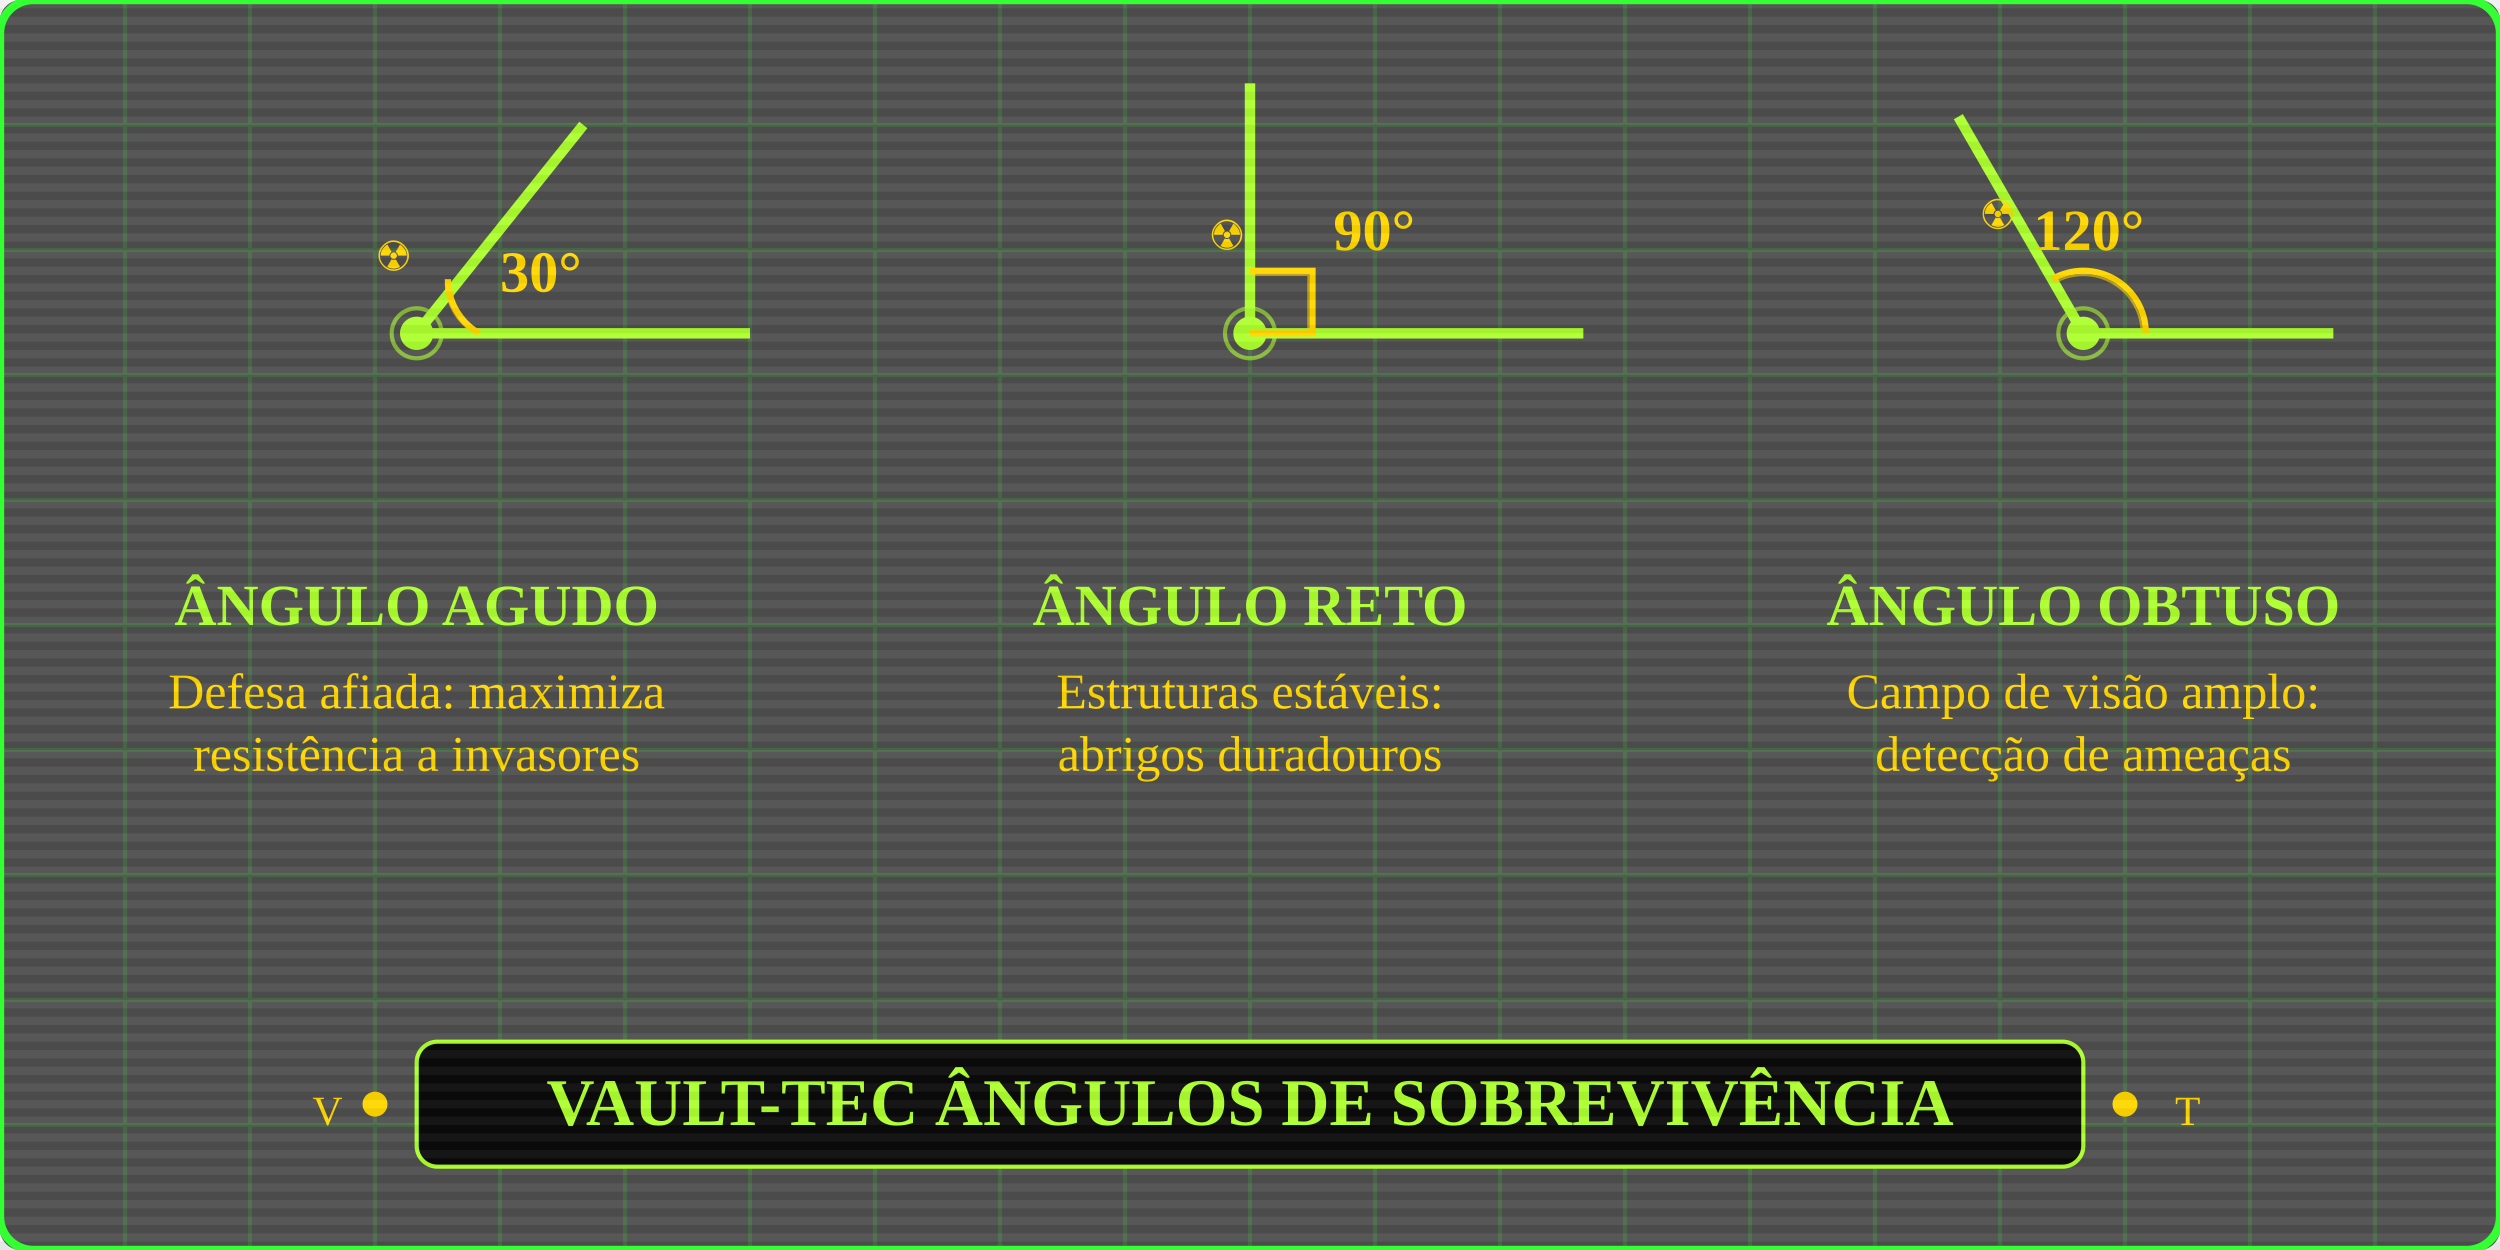
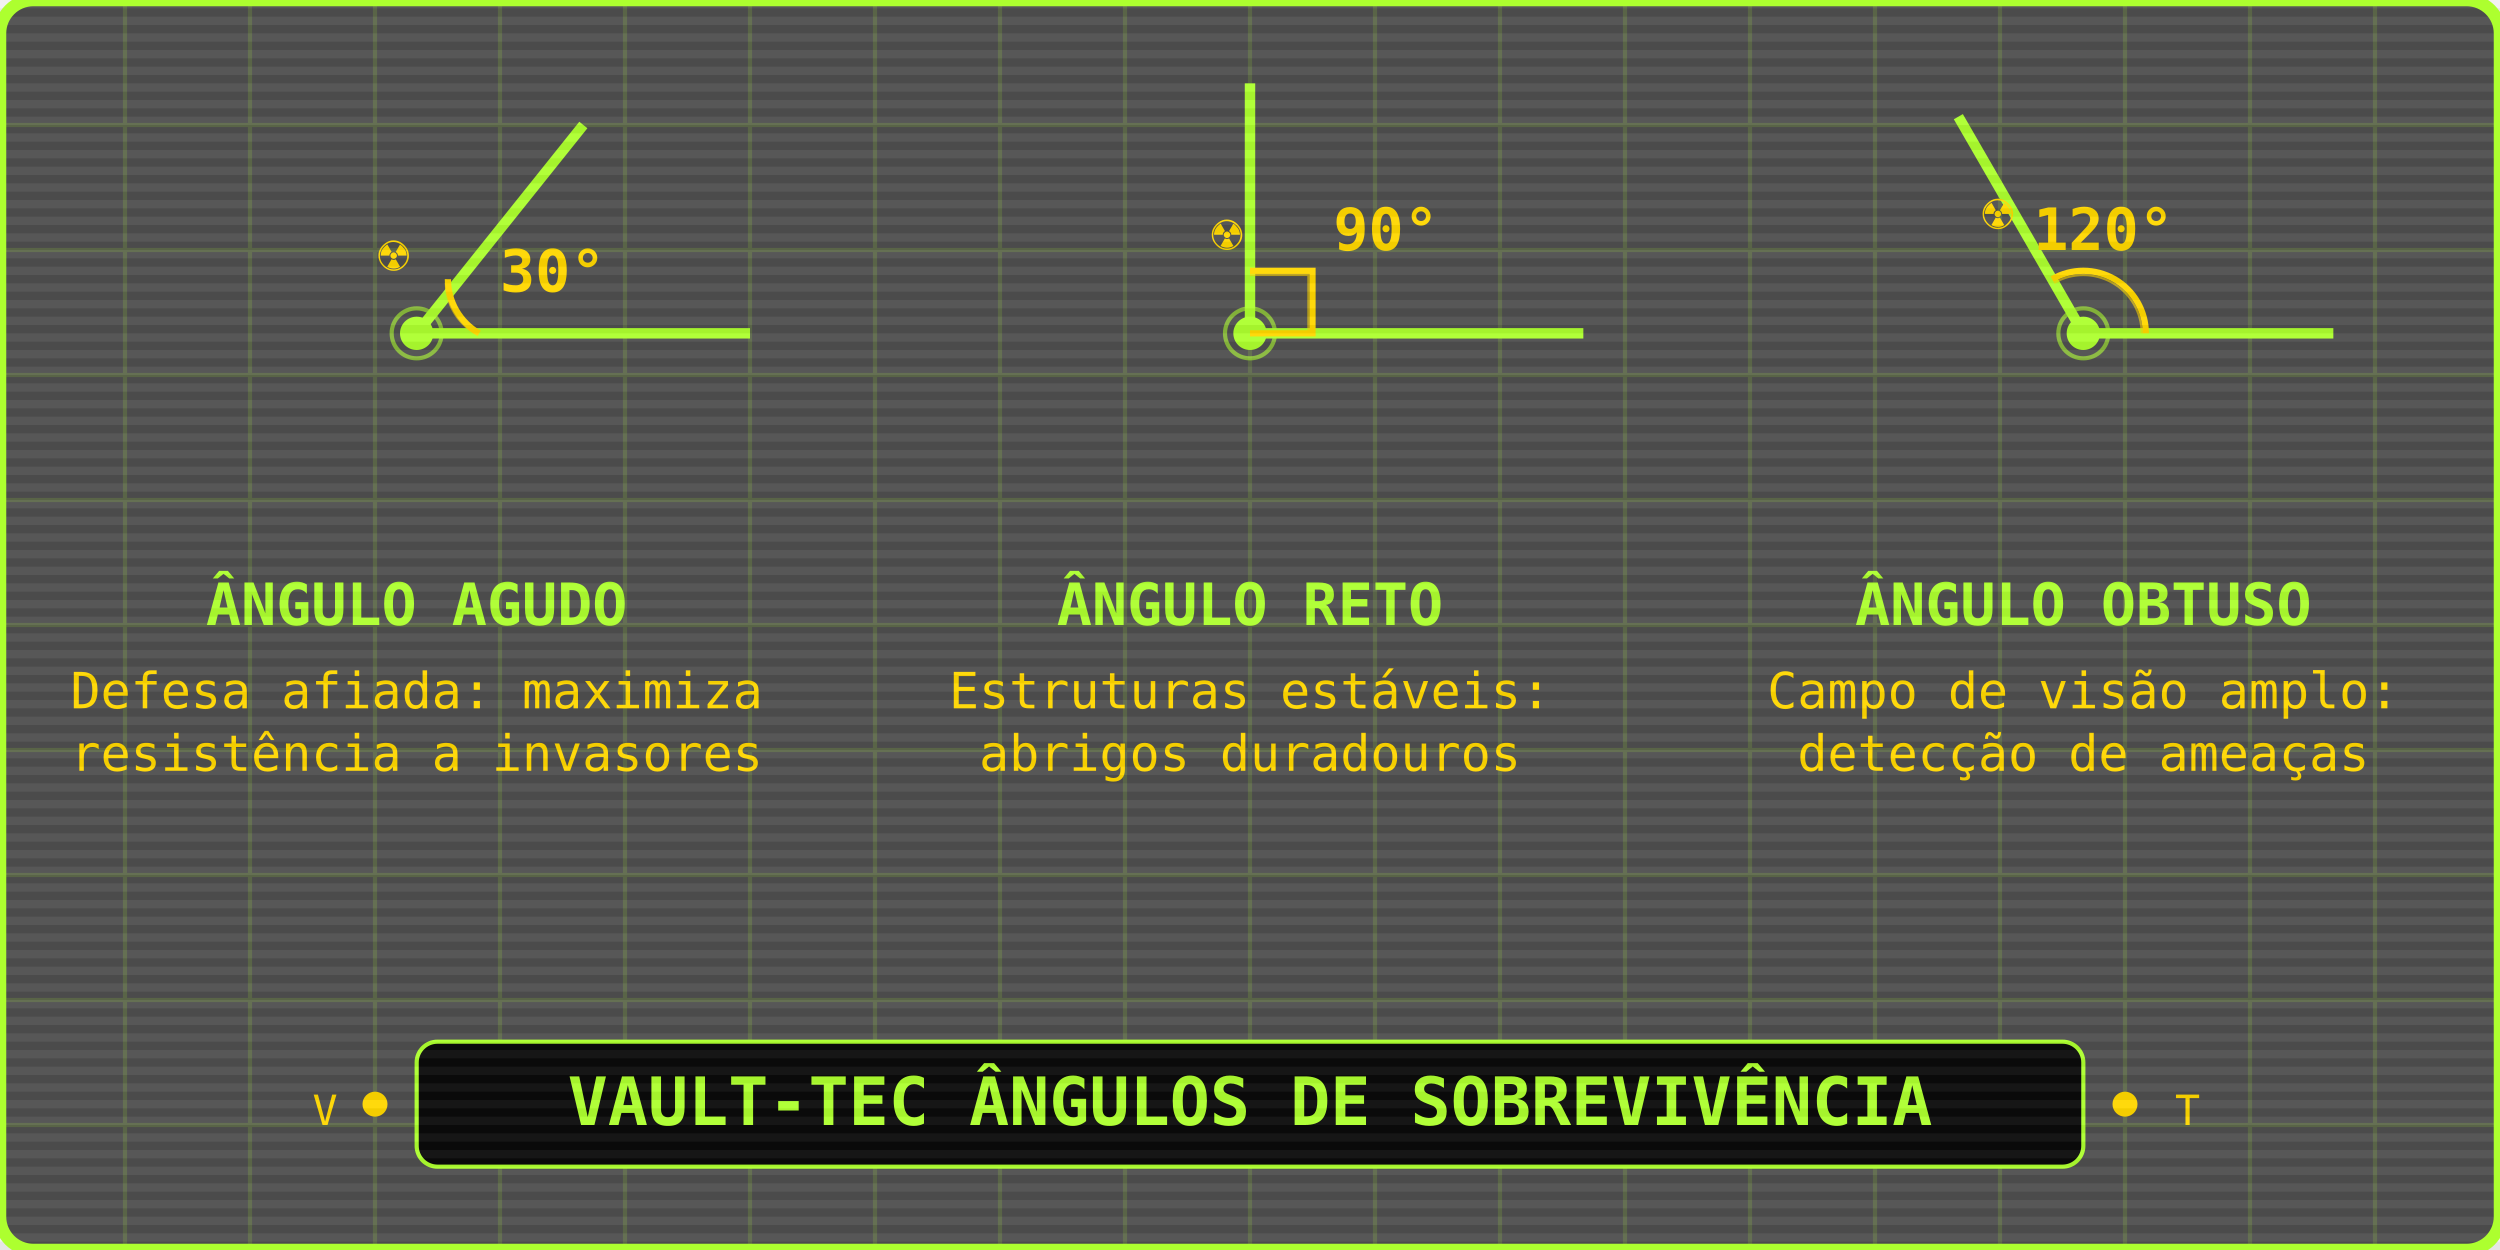
<svg xmlns="http://www.w3.org/2000/svg" viewBox="0 0 600 300">
  <rect width="600" height="300" fill="#0A0A0A" opacity="0.7" rx="5" ry="5" />
  <g opacity="0.15">
-     <path d="M0,30 L600,30 M0,60 L600,60 M0,90 L600,90 M0,120 L600,120 M0,150 L600,150 M0,180 L600,180 M0,210 L600,210 M0,240 L600,240 M0,270 L600,270" stroke="#33FF33" stroke-width="1" />
-     <path d="M30,0 L30,300 M60,0 L60,300 M90,0 L90,300 M120,0 L120,300 M150,0 L150,300 M180,0 L180,300 M210,0 L210,300 M240,0 L240,300 M270,0 L270,300 M300,0 L300,300 M330,0 L330,300 M360,0 L360,300 M390,0 L390,300 M420,0 L420,300 M450,0 L450,300 M480,0 L480,300 M510,0 L510,300 M540,0 L540,300 M570,0 L570,300" stroke="#33FF33" stroke-width="1" />
+     <path d="M0,30 L600,30 M0,60 L600,60 M0,90 L600,90 M0,120 L600,120 M0,150 L600,150 M0,180 L600,180 M0,210 L600,210 M0,240 L600,240 M0,270 L600,270" stroke="#ADFF2F" stroke-width="1" />
+     <path d="M30,0 L30,300 M60,0 L60,300 M90,0 L90,300 M120,0 L120,300 M150,0 L150,300 M180,0 L180,300 M210,0 L210,300 M240,0 L240,300 M270,0 L270,300 M300,0 L300,300 M330,0 L330,300 M360,0 L360,300 M390,0 L390,300 M420,0 L420,300 M450,0 L450,300 M480,0 L480,300 M510,0 L510,300 M540,0 L540,300 M570,0 L570,300" stroke="#ADFF2F" stroke-width="1" />
  </g>
  <g transform="translate(100,80)">
    <circle cx="0" cy="0" r="4" fill="#ADFF2F" />
    <circle cx="0" cy="0" r="6" fill="none" stroke="#ADFF2F" stroke-width="1" opacity="0.6">
      <animate attributeName="opacity" values="0.3;0.8;0.3" dur="3s" repeatCount="indefinite" />
      <animate attributeName="r" values="6;8;6" dur="3s" repeatCount="indefinite" />
    </circle>
    <line x1="0" y1="0" x2="80" y2="0" stroke="#ADFF2F" stroke-width="2.5" />
    <line x1="0" y1="0" x2="40" y2="-50" stroke="#ADFF2F" stroke-width="2.5" />
    <path d="M15,0 A15,15 0 0,1 7.5,-13" stroke="#FFD700" stroke-width="1.5" fill="none" />
    <path d="M14,0 A14,14 0 0,1 7,-12.1" stroke="#FFD700" stroke-width="0.5" fill="none" opacity="0.6">
      <animate attributeName="opacity" values="0.3;0.8;0.3" dur="2s" repeatCount="indefinite" />
    </path>
-     <text x="20" y="-10" fill="#FFD700" font-size="14" font-weight="bold">
+     <text x="20" y="-10" fill="#FFD700" font-size="14" font-weight="bold" font-family="monospace">
                  30°
                </text>
-     <text x="-10" y="-15" fill="#FFD700" font-size="10">☢️</text>
-     <text x="0" y="70" fill="#ADFF2F" font-size="14" text-anchor="middle" font-weight="bold">
+     <text x="-10" y="-15" fill="#FFD700" font-size="10" font-family="monospace">☢️</text>
+     <text x="0" y="70" fill="#ADFF2F" font-size="14" text-anchor="middle" font-weight="bold" font-family="monospace">
                  ÂNGULO AGUDO
                </text>
-     <text x="0" y="90" fill="#FFD700" font-size="12" text-anchor="middle">
+     <text x="0" y="90" fill="#FFD700" font-size="12" text-anchor="middle" font-family="monospace">
                  Defesa afiada: maximiza
                </text>
-     <text x="0" y="105" fill="#FFD700" font-size="12" text-anchor="middle">
+     <text x="0" y="105" fill="#FFD700" font-size="12" text-anchor="middle" font-family="monospace">
                  resistência a invasores
                </text>
  </g>
  <g transform="translate(300,80)">
    <circle cx="0" cy="0" r="4" fill="#ADFF2F" />
    <circle cx="0" cy="0" r="6" fill="none" stroke="#ADFF2F" stroke-width="1" opacity="0.6">
      <animate attributeName="opacity" values="0.3;0.8;0.3" dur="3s" repeatCount="indefinite" />
      <animate attributeName="r" values="6;8;6" dur="3s" repeatCount="indefinite" />
    </circle>
    <line x1="0" y1="0" x2="80" y2="0" stroke="#ADFF2F" stroke-width="2.5" />
    <line x1="0" y1="0" x2="0" y2="-60" stroke="#ADFF2F" stroke-width="2.5" />
    <path d="M0,0 L15,0 L15,-15 L0,-15" stroke="#FFD700" stroke-width="1.5" fill="none" />
    <path d="M0,0 L14,0 L14,-14 L0,-14" stroke="#FFD700" stroke-width="0.5" fill="none" opacity="0.6">
      <animate attributeName="opacity" values="0.3;0.8;0.3" dur="2s" repeatCount="indefinite" />
    </path>
-     <text x="20" y="-20" fill="#FFD700" font-size="14" font-weight="bold">
+     <text x="20" y="-20" fill="#FFD700" font-size="14" font-weight="bold" font-family="monospace">
                  90°
                </text>
-     <text x="-10" y="-20" fill="#FFD700" font-size="10">☢️</text>
-     <text x="0" y="70" fill="#ADFF2F" font-size="14" text-anchor="middle" font-weight="bold">
+     <text x="-10" y="-20" fill="#FFD700" font-size="10" font-family="monospace">☢️</text>
+     <text x="0" y="70" fill="#ADFF2F" font-size="14" text-anchor="middle" font-weight="bold" font-family="monospace">
                  ÂNGULO RETO
                </text>
-     <text x="0" y="90" fill="#FFD700" font-size="12" text-anchor="middle">
+     <text x="0" y="90" fill="#FFD700" font-size="12" text-anchor="middle" font-family="monospace">
                  Estruturas estáveis:
                </text>
-     <text x="0" y="105" fill="#FFD700" font-size="12" text-anchor="middle">
+     <text x="0" y="105" fill="#FFD700" font-size="12" text-anchor="middle" font-family="monospace">
                  abrigos duradouros
                </text>
  </g>
  <g transform="translate(500,80)">
    <circle cx="0" cy="0" r="4" fill="#ADFF2F" />
    <circle cx="0" cy="0" r="6" fill="none" stroke="#ADFF2F" stroke-width="1" opacity="0.6">
      <animate attributeName="opacity" values="0.3;0.8;0.3" dur="3s" repeatCount="indefinite" />
      <animate attributeName="r" values="6;8;6" dur="3s" repeatCount="indefinite" />
    </circle>
    <line x1="0" y1="0" x2="60" y2="0" stroke="#ADFF2F" stroke-width="2.5" />
    <line x1="0" y1="0" x2="-30" y2="-52" stroke="#ADFF2F" stroke-width="2.5" />
    <path d="M15,0 A15,15 0 0,0 -7.5,-13" stroke="#FFD700" stroke-width="1.5" fill="none" />
    <path d="M14,0 A14,14 0 0,0 -7,-12.1" stroke="#FFD700" stroke-width="0.5" fill="none" opacity="0.6">
      <animate attributeName="opacity" values="0.3;0.8;0.3" dur="2s" repeatCount="indefinite" />
    </path>
-     <text x="-12" y="-20" fill="#FFD700" font-size="14" font-weight="bold">
+     <text x="-12" y="-20" fill="#FFD700" font-size="14" font-weight="bold" font-family="monospace">
                  120°
                </text>
-     <text x="-25" y="-25" fill="#FFD700" font-size="10">☢️</text>
-     <text x="0" y="70" fill="#ADFF2F" font-size="14" text-anchor="middle" font-weight="bold">
+     <text x="-25" y="-25" fill="#FFD700" font-size="10" font-family="monospace">☢️</text>
+     <text x="0" y="70" fill="#ADFF2F" font-size="14" text-anchor="middle" font-weight="bold" font-family="monospace">
                  ÂNGULO OBTUSO
                </text>
-     <text x="0" y="90" fill="#FFD700" font-size="12" text-anchor="middle">
+     <text x="0" y="90" fill="#FFD700" font-size="12" text-anchor="middle" font-family="monospace">
                  Campo de visão amplo:
                </text>
-     <text x="0" y="105" fill="#FFD700" font-size="12" text-anchor="middle">
+     <text x="0" y="105" fill="#FFD700" font-size="12" text-anchor="middle" font-family="monospace">
                  detecção de ameaças
                </text>
  </g>
  <g transform="translate(300,240)">
    <rect x="-200" y="10" width="400" height="30" fill="#0A0A0A" stroke="#ADFF2F" stroke-width="1" rx="5" ry="5" />
-     <text x="0" y="30" fill="#ADFF2F" font-size="16" text-anchor="middle" font-weight="bold">
+     <text x="0" y="30" fill="#ADFF2F" font-size="16" text-anchor="middle" font-weight="bold" font-family="monospace">
                  VAULT-TEC ÂNGULOS DE SOBREVIVÊNCIA
                </text>
    <circle cx="-210" cy="25" r="3" fill="#FFD700" />
    <circle cx="210" cy="25" r="3" fill="#FFD700" />
-     <text x="-225" y="30" fill="#FFD700" font-size="10">V</text>
-     <text x="222" y="30" fill="#FFD700" font-size="10">T</text>
+     <text x="-225" y="30" fill="#FFD700" font-size="10" font-family="monospace">V</text>
+     <text x="222" y="30" fill="#FFD700" font-size="10" font-family="monospace">T</text>
  </g>
  <rect width="600" height="300" fill="url(#scanline)" opacity="0.05" />
-   <rect width="600" height="300" fill="none" stroke="#33FF33" stroke-width="2" rx="8" ry="8" />
+   <rect width="600" height="300" fill="none" stroke="#ADFF2F" stroke-width="3" rx="8" ry="8" />
  <defs>
    <pattern id="scanline" patternUnits="userSpaceOnUse" width="4" height="4">
      <rect width="4" height="2" fill="#FFFFFF" />
      <rect y="2" width="4" height="2" fill="#000000" />
    </pattern>
  </defs>
</svg>
